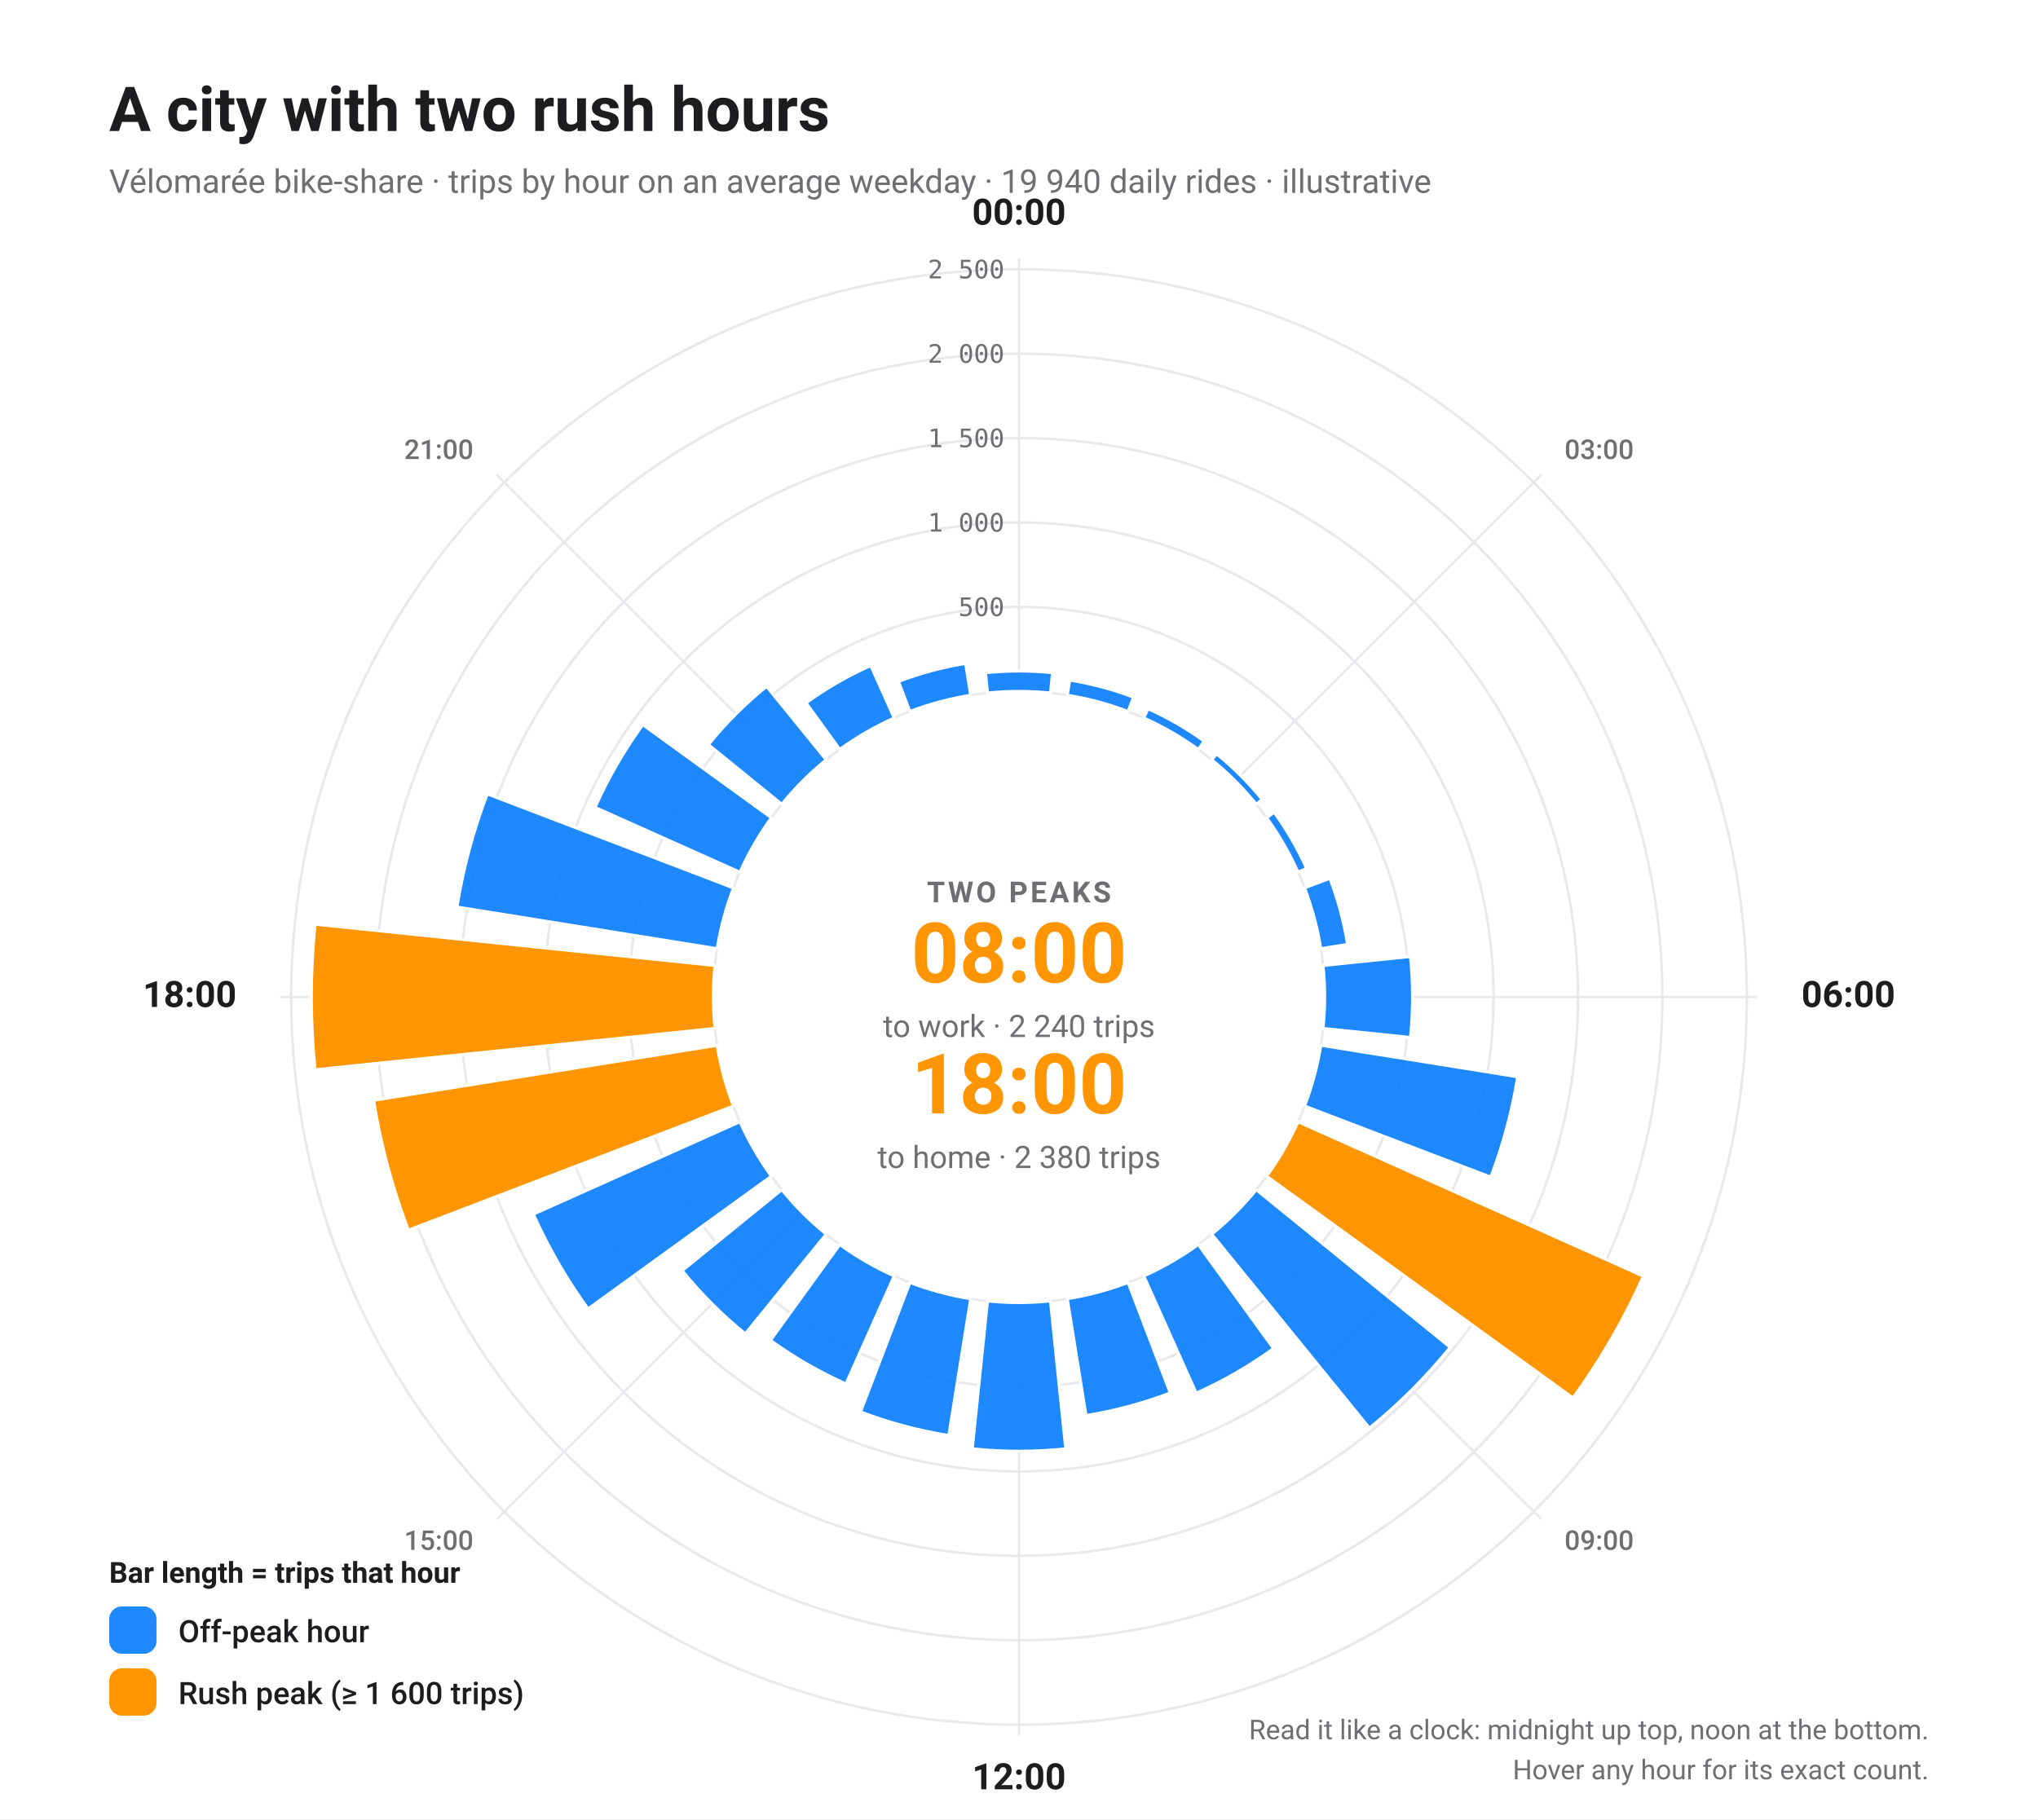
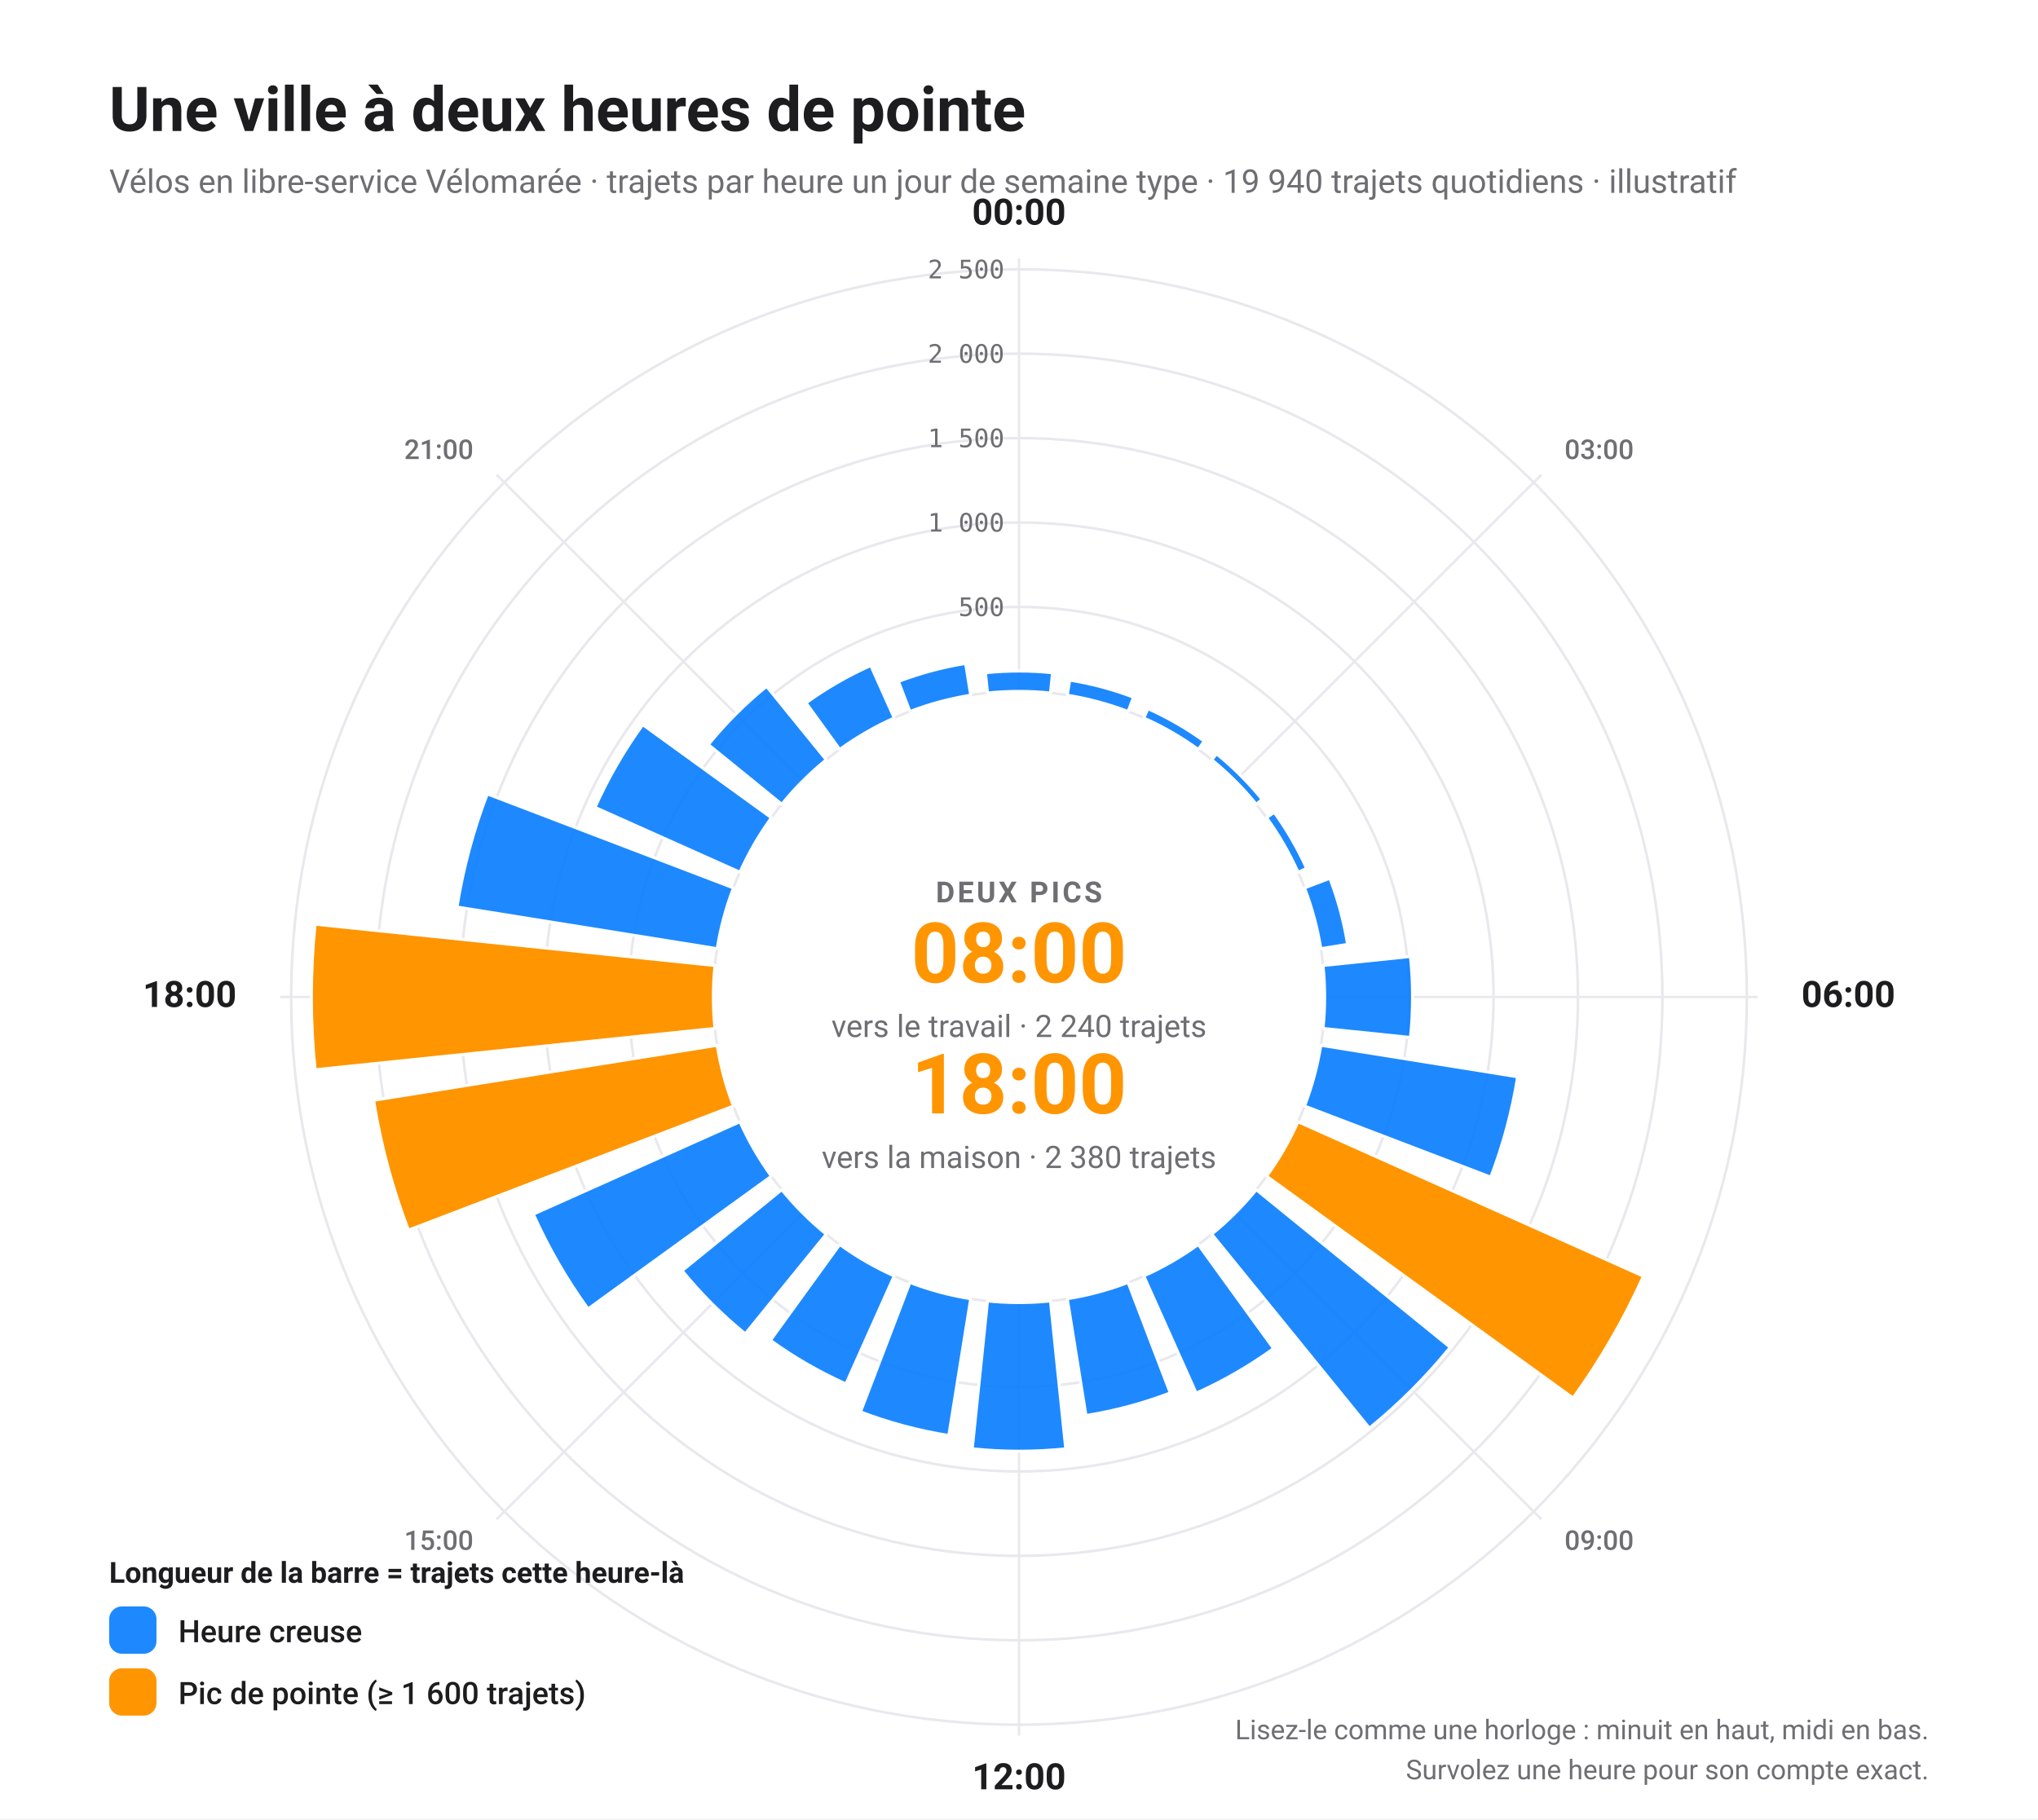
<svg xmlns="http://www.w3.org/2000/svg" width="1120" height="1000" viewBox="0 0 1120 1000" font-family="Roboto, system-ui, sans-serif" role="img" aria-labelledby="rb-title rb-desc">
  <style>
.bar { transition: opacity .18s ease, transform .18s ease; transform-box: fill-box; transform-origin: center; }
svg:hover .bar, svg:focus-within .bar { opacity: .28; }
svg .bar:hover, svg .bar:focus { opacity: 1; }
.bar:focus { outline: 3px solid #0A4DA0; outline-offset: 2px; }
@media (prefers-reduced-motion: reduce) { .bar { transition: none; } .grow { animation: none !important; } }
</style>
  <rect width="1120" height="1000" fill="#FFFFFF" />
-   <text x="60" y="72" font-size="34" font-weight="700" fill="#1D1D1F">A city with two rush hours</text>
-   <text x="60" y="106" font-size="18" fill="#6E6E73">Vélomarée bike-share · trips by hour on an average weekday · 19 940 daily rides · illustrative</text>
+   <text x="60" y="72" font-size="34" font-weight="700" fill="#1D1D1F">Une ville à deux heures de pointe</text>
+   <text x="60" y="106" font-size="18" fill="#6E6E73">Vélos en libre-service Vélomarée · trajets par heure un jour de semaine type · 19 940 trajets quotidiens · illustratif</text>
  <g>
    <circle cx="560.0" cy="548.0" r="168.00" fill="none" stroke="#E8E8ED" stroke-width="1.4" />
    <circle cx="560.0" cy="548.0" r="214.40" fill="none" stroke="#E8E8ED" stroke-width="1.4" />
    <text x="552.0" y="338.6" font-size="14" font-family="Roboto Mono, monospace" fill="#6E6E73" text-anchor="end">500</text>
    <circle cx="560.0" cy="548.0" r="260.80" fill="none" stroke="#E8E8ED" stroke-width="1.4" />
    <text x="552.0" y="292.2" font-size="14" font-family="Roboto Mono, monospace" fill="#6E6E73" text-anchor="end">1 000</text>
    <circle cx="560.0" cy="548.0" r="307.20" fill="none" stroke="#E8E8ED" stroke-width="1.4" />
    <text x="552.0" y="245.8" font-size="14" font-family="Roboto Mono, monospace" fill="#6E6E73" text-anchor="end">1 500</text>
    <circle cx="560.0" cy="548.0" r="353.60" fill="none" stroke="#E8E8ED" stroke-width="1.4" />
    <text x="552.0" y="199.4" font-size="14" font-family="Roboto Mono, monospace" fill="#6E6E73" text-anchor="end">2 000</text>
    <circle cx="560.0" cy="548.0" r="400.00" fill="none" stroke="#E8E8ED" stroke-width="1.4" />
    <text x="552.0" y="153.0" font-size="14" font-family="Roboto Mono, monospace" fill="#6E6E73" text-anchor="end">2 500</text>
  </g>
  <g>
    <line x1="560.00" y1="380.00" x2="560.00" y2="142.00" stroke="#E8E8ED" stroke-width="1.3" />
    <line x1="678.79" y1="429.21" x2="847.09" y2="260.91" stroke="#E8E8ED" stroke-width="1.3" />
    <line x1="728.00" y1="548.00" x2="966.00" y2="548.00" stroke="#E8E8ED" stroke-width="1.3" />
    <line x1="678.79" y1="666.79" x2="847.09" y2="835.09" stroke="#E8E8ED" stroke-width="1.3" />
    <line x1="560.00" y1="716.00" x2="560.00" y2="954.00" stroke="#E8E8ED" stroke-width="1.3" />
    <line x1="441.21" y1="666.79" x2="272.91" y2="835.09" stroke="#E8E8ED" stroke-width="1.3" />
    <line x1="392.00" y1="548.00" x2="154.00" y2="548.00" stroke="#E8E8ED" stroke-width="1.3" />
    <line x1="441.21" y1="429.21" x2="272.91" y2="260.91" stroke="#E8E8ED" stroke-width="1.3" />
  </g>
  <text x="560.0" y="118.0" font-size="20" font-weight="700" fill="#1D1D1F" text-anchor="middle" dominant-baseline="middle">00:00</text>
  <text x="859.8" y="248.2" font-size="15" font-weight="500" fill="#6E6E73" text-anchor="start" dominant-baseline="middle">03:00</text>
  <text x="990.0" y="548.0" font-size="20" font-weight="700" fill="#1D1D1F" text-anchor="start" dominant-baseline="middle">06:00</text>
  <text x="859.8" y="847.8" font-size="15" font-weight="500" fill="#6E6E73" text-anchor="start" dominant-baseline="middle">09:00</text>
  <text x="560.0" y="978.0" font-size="20" font-weight="700" fill="#1D1D1F" text-anchor="middle" dominant-baseline="middle">12:00</text>
  <text x="260.2" y="847.8" font-size="15" font-weight="500" fill="#6E6E73" text-anchor="end" dominant-baseline="middle">15:00</text>
  <text x="130.0" y="548.0" font-size="20" font-weight="700" fill="#1D1D1F" text-anchor="end" dominant-baseline="middle">18:00</text>
  <text x="260.2" y="248.2" font-size="15" font-weight="500" fill="#6E6E73" text-anchor="end" dominant-baseline="middle">21:00</text>
  <g class="grow">
    <path class="bar" tabindex="0" role="listitem" d="M 541.59 369.81 A 179.14 179.14 0 0 1 578.41 369.81 L 577.27 380.89 A 168.00 168.00 0 0 0 542.73 380.89 Z" fill="#007AFF" fill-opacity="0.88" stroke="#FFFFFF" stroke-width="1.6" stroke-linejoin="round">
      <animateTransform attributeName="transform" type="scale" additive="sum" values="1;1;0.02;1" keyTimes="0;0.001;0.002;1" dur="0.9s" begin="0s" fill="freeze" calcMode="spline" keySplines="0 0 1 1;0 0 1 1;0.22 1 0.36 1" />
    </path>
    <path class="bar" tabindex="0" role="listitem" d="M 587.89 373.87 A 176.35 176.35 0 0 1 622.91 383.25 L 619.93 391.05 A 168.00 168.00 0 0 0 586.57 382.11 Z" fill="#007AFF" fill-opacity="0.88" stroke="#FFFFFF" stroke-width="1.6" stroke-linejoin="round">
      <animateTransform attributeName="transform" type="scale" additive="sum" values="1;1;0.02;1" keyTimes="0;0.001;0.002;1" dur="0.9s" begin="0s" fill="freeze" calcMode="spline" keySplines="0 0 1 1;0 0 1 1;0.22 1 0.36 1" />
    </path>
    <path class="bar" tabindex="0" role="listitem" d="M 630.87 389.56 A 173.57 173.57 0 0 1 661.78 407.40 L 658.51 411.91 A 168.00 168.00 0 0 0 628.60 394.64 Z" fill="#007AFF" fill-opacity="0.88" stroke="#FFFFFF" stroke-width="1.6" stroke-linejoin="round">
      <animateTransform attributeName="transform" type="scale" additive="sum" values="1;1;0.02;1" keyTimes="0;0.001;0.002;1" dur="0.9s" begin="0s" fill="freeze" calcMode="spline" keySplines="0 0 1 1;0 0 1 1;0.22 1 0.36 1" />
    </path>
    <path class="bar" tabindex="0" role="listitem" d="M 668.59 414.38 A 172.18 172.18 0 0 1 693.62 439.41 L 690.38 442.05 A 168.00 168.00 0 0 0 665.95 417.62 Z" fill="#007AFF" fill-opacity="0.88" stroke="#FFFFFF" stroke-width="1.6" stroke-linejoin="round">
      <animateTransform attributeName="transform" type="scale" additive="sum" values="1;1;0.02;1" keyTimes="0;0.001;0.002;1" dur="0.9s" begin="0s" fill="freeze" calcMode="spline" keySplines="0 0 1 1;0 0 1 1;0.22 1 0.36 1" />
    </path>
    <path class="bar" tabindex="0" role="listitem" d="M 700.22 446.50 A 173.10 173.10 0 0 1 718.02 477.32 L 713.36 479.40 A 168.00 168.00 0 0 0 696.09 449.49 Z" fill="#007AFF" fill-opacity="0.88" stroke="#FFFFFF" stroke-width="1.6" stroke-linejoin="round">
      <animateTransform attributeName="transform" type="scale" additive="sum" values="1;1;0.02;1" keyTimes="0;0.001;0.002;1" dur="0.9s" begin="0s" fill="freeze" calcMode="spline" keySplines="0 0 1 1;0 0 1 1;0.22 1 0.36 1" />
    </path>
    <path class="bar" tabindex="0" role="listitem" d="M 730.82 482.77 A 182.85 182.85 0 0 1 740.55 519.08 L 725.89 521.43 A 168.00 168.00 0 0 0 716.95 488.07 Z" fill="#007AFF" fill-opacity="0.88" stroke="#FFFFFF" stroke-width="1.6" stroke-linejoin="round">
      <animateTransform attributeName="transform" type="scale" additive="sum" values="1;1;0.02;1" keyTimes="0;0.001;0.002;1" dur="0.9s" begin="0s" fill="freeze" calcMode="spline" keySplines="0 0 1 1;0 0 1 1;0.22 1 0.36 1" />
    </path>
    <path class="bar" tabindex="0" role="listitem" d="M 775.11 525.77 A 216.26 216.26 0 0 1 775.11 570.23 L 727.11 565.27 A 168.00 168.00 0 0 0 727.11 530.73 Z" fill="#007AFF" fill-opacity="0.88" stroke="#FFFFFF" stroke-width="1.6" stroke-linejoin="round">
      <animateTransform attributeName="transform" type="scale" additive="sum" values="1;1;0.02;1" keyTimes="0;0.001;0.002;1" dur="0.9s" begin="0s" fill="freeze" calcMode="spline" keySplines="0 0 1 1;0 0 1 1;0.22 1 0.36 1" />
    </path>
    <path class="bar" tabindex="0" role="listitem" d="M 834.01 591.89 A 277.50 277.50 0 0 1 819.25 647.00 L 716.95 607.93 A 168.00 168.00 0 0 0 725.89 574.57 Z" fill="#007AFF" fill-opacity="0.88" stroke="#FFFFFF" stroke-width="1.6" stroke-linejoin="round">
      <animateTransform attributeName="transform" type="scale" additive="sum" values="1;1;0.02;1" keyTimes="0;0.001;0.002;1" dur="0.9s" begin="0s" fill="freeze" calcMode="spline" keySplines="0 0 1 1;0 0 1 1;0.22 1 0.36 1" />
    </path>
    <path class="bar" tabindex="0" role="listitem" d="M 903.11 701.48 A 375.87 375.87 0 0 1 864.47 768.40 L 696.09 646.51 A 168.00 168.00 0 0 0 713.36 616.60 Z" fill="#FF9500" fill-opacity="1.0" stroke="#FFFFFF" stroke-width="1.6" stroke-linejoin="round">
      <animateTransform attributeName="transform" type="scale" additive="sum" values="1;1;0.02;1" keyTimes="0;0.001;0.002;1" dur="0.9s" begin="0s" fill="freeze" calcMode="spline" keySplines="0 0 1 1;0 0 1 1;0.22 1 0.36 1" />
    </path>
    <path class="bar" tabindex="0" role="listitem" d="M 796.96 740.57 A 305.34 305.34 0 0 1 752.57 784.96 L 665.95 678.38 A 168.00 168.00 0 0 0 690.38 653.95 Z" fill="#007AFF" fill-opacity="0.88" stroke="#FFFFFF" stroke-width="1.6" stroke-linejoin="round">
      <animateTransform attributeName="transform" type="scale" additive="sum" values="1;1;0.02;1" keyTimes="0;0.001;0.002;1" dur="0.9s" begin="0s" fill="freeze" calcMode="spline" keySplines="0 0 1 1;0 0 1 1;0.22 1 0.36 1" />
    </path>
    <path class="bar" tabindex="0" role="listitem" d="M 699.87 741.22 A 238.53 238.53 0 0 1 657.40 765.74 L 628.60 701.36 A 168.00 168.00 0 0 0 658.51 684.09 Z" fill="#007AFF" fill-opacity="0.88" stroke="#FFFFFF" stroke-width="1.6" stroke-linejoin="round">
      <animateTransform attributeName="transform" type="scale" additive="sum" values="1;1;0.02;1" keyTimes="0;0.001;0.002;1" dur="0.9s" begin="0s" fill="freeze" calcMode="spline" keySplines="0 0 1 1;0 0 1 1;0.22 1 0.36 1" />
    </path>
    <path class="bar" tabindex="0" role="listitem" d="M 643.11 765.63 A 232.96 232.96 0 0 1 596.84 778.03 L 586.57 713.89 A 168.00 168.00 0 0 0 619.93 704.95 Z" fill="#007AFF" fill-opacity="0.88" stroke="#FFFFFF" stroke-width="1.6" stroke-linejoin="round">
      <animateTransform attributeName="transform" type="scale" additive="sum" values="1;1;0.02;1" keyTimes="0;0.001;0.002;1" dur="0.9s" begin="0s" fill="freeze" calcMode="spline" keySplines="0 0 1 1;0 0 1 1;0.22 1 0.36 1" />
    </path>
    <path class="bar" tabindex="0" role="listitem" d="M 585.66 796.34 A 249.66 249.66 0 0 1 534.34 796.34 L 542.73 715.11 A 168.00 168.00 0 0 0 577.27 715.11 Z" fill="#007AFF" fill-opacity="0.88" stroke="#FFFFFF" stroke-width="1.6" stroke-linejoin="round">
      <animateTransform attributeName="transform" type="scale" additive="sum" values="1;1;0.02;1" keyTimes="0;0.001;0.002;1" dur="0.9s" begin="0s" fill="freeze" calcMode="spline" keySplines="0 0 1 1;0 0 1 1;0.22 1 0.36 1" />
    </path>
    <path class="bar" tabindex="0" role="listitem" d="M 521.39 789.02 A 244.10 244.10 0 0 1 472.92 776.04 L 500.07 704.95 A 168.00 168.00 0 0 0 533.43 713.89 Z" fill="#007AFF" fill-opacity="0.88" stroke="#FFFFFF" stroke-width="1.6" stroke-linejoin="round">
      <animateTransform attributeName="transform" type="scale" additive="sum" values="1;1;0.02;1" keyTimes="0;0.001;0.002;1" dur="0.9s" begin="0s" fill="freeze" calcMode="spline" keySplines="0 0 1 1;0 0 1 1;0.22 1 0.36 1" />
    </path>
    <path class="bar" tabindex="0" role="listitem" d="M 464.88 760.65 A 232.96 232.96 0 0 1 423.40 736.71 L 461.49 684.09 A 168.00 168.00 0 0 0 491.40 701.36 Z" fill="#007AFF" fill-opacity="0.88" stroke="#FFFFFF" stroke-width="1.6" stroke-linejoin="round">
      <animateTransform attributeName="transform" type="scale" additive="sum" values="1;1;0.02;1" keyTimes="0;0.001;0.002;1" dur="0.9s" begin="0s" fill="freeze" calcMode="spline" keySplines="0 0 1 1;0 0 1 1;0.22 1 0.36 1" />
    </path>
    <path class="bar" tabindex="0" role="listitem" d="M 409.57 733.11 A 238.53 238.53 0 0 1 374.89 698.43 L 429.62 653.95 A 168.00 168.00 0 0 0 454.05 678.38 Z" fill="#007AFF" fill-opacity="0.88" stroke="#FFFFFF" stroke-width="1.6" stroke-linejoin="round">
      <animateTransform attributeName="transform" type="scale" additive="sum" values="1;1;0.02;1" keyTimes="0;0.001;0.002;1" dur="0.9s" begin="0s" fill="freeze" calcMode="spline" keySplines="0 0 1 1;0 0 1 1;0.22 1 0.36 1" />
    </path>
    <path class="bar" tabindex="0" role="listitem" d="M 323.18 719.43 A 292.35 292.35 0 0 1 293.13 667.38 L 406.64 616.60 A 168.00 168.00 0 0 0 423.91 646.51 Z" fill="#007AFF" fill-opacity="0.88" stroke="#FFFFFF" stroke-width="1.6" stroke-linejoin="round">
      <animateTransform attributeName="transform" type="scale" additive="sum" values="1;1;0.02;1" keyTimes="0;0.001;0.002;1" dur="0.9s" begin="0s" fill="freeze" calcMode="spline" keySplines="0 0 1 1;0 0 1 1;0.22 1 0.36 1" />
    </path>
    <path class="bar" tabindex="0" role="listitem" d="M 224.46 676.13 A 359.17 359.17 0 0 1 205.35 604.81 L 394.11 574.57 A 168.00 168.00 0 0 0 403.05 607.93 Z" fill="#FF9500" fill-opacity="1.0" stroke="#FFFFFF" stroke-width="1.6" stroke-linejoin="round">
      <animateTransform attributeName="transform" type="scale" additive="sum" values="1;1;0.02;1" keyTimes="0;0.001;0.002;1" dur="0.9s" begin="0s" fill="freeze" calcMode="spline" keySplines="0 0 1 1;0 0 1 1;0.22 1 0.36 1" />
    </path>
    <path class="bar" tabindex="0" role="listitem" d="M 173.20 587.97 A 388.86 388.86 0 0 1 173.20 508.03 L 392.89 530.73 A 168.00 168.00 0 0 0 392.89 565.27 Z" fill="#FF9500" fill-opacity="1.0" stroke="#FFFFFF" stroke-width="1.6" stroke-linejoin="round">
      <animateTransform attributeName="transform" type="scale" additive="sum" values="1;1;0.02;1" keyTimes="0;0.001;0.002;1" dur="0.9s" begin="0s" fill="freeze" calcMode="spline" keySplines="0 0 1 1;0 0 1 1;0.22 1 0.36 1" />
    </path>
    <path class="bar" tabindex="0" role="listitem" d="M 251.17 498.53 A 312.77 312.77 0 0 1 267.81 436.42 L 403.05 488.07 A 168.00 168.00 0 0 0 394.11 521.43 Z" fill="#007AFF" fill-opacity="0.88" stroke="#FFFFFF" stroke-width="1.6" stroke-linejoin="round">
      <animateTransform attributeName="transform" type="scale" additive="sum" values="1;1;0.02;1" keyTimes="0;0.001;0.002;1" dur="0.9s" begin="0s" fill="freeze" calcMode="spline" keySplines="0 0 1 1;0 0 1 1;0.22 1 0.36 1" />
    </path>
    <path class="bar" tabindex="0" role="listitem" d="M 327.02 443.78 A 255.23 255.23 0 0 1 353.25 398.34 L 423.91 449.49 A 168.00 168.00 0 0 0 406.64 479.40 Z" fill="#007AFF" fill-opacity="0.88" stroke="#FFFFFF" stroke-width="1.6" stroke-linejoin="round">
      <animateTransform attributeName="transform" type="scale" additive="sum" values="1;1;0.02;1" keyTimes="0;0.001;0.002;1" dur="0.9s" begin="0s" fill="freeze" calcMode="spline" keySplines="0 0 1 1;0 0 1 1;0.22 1 0.36 1" />
    </path>
    <path class="bar" tabindex="0" role="listitem" d="M 389.29 409.27 A 219.97 219.97 0 0 1 421.27 377.29 L 454.05 417.62 A 168.00 168.00 0 0 0 429.62 442.05 Z" fill="#007AFF" fill-opacity="0.88" stroke="#FFFFFF" stroke-width="1.6" stroke-linejoin="round">
      <animateTransform attributeName="transform" type="scale" additive="sum" values="1;1;0.02;1" keyTimes="0;0.001;0.002;1" dur="0.9s" begin="0s" fill="freeze" calcMode="spline" keySplines="0 0 1 1;0 0 1 1;0.22 1 0.36 1" />
    </path>
    <path class="bar" tabindex="0" role="listitem" d="M 442.99 386.35 A 199.55 199.55 0 0 1 478.52 365.84 L 491.40 394.64 A 168.00 168.00 0 0 0 461.49 411.91 Z" fill="#007AFF" fill-opacity="0.88" stroke="#FFFFFF" stroke-width="1.6" stroke-linejoin="round">
      <animateTransform attributeName="transform" type="scale" additive="sum" values="1;1;0.02;1" keyTimes="0;0.001;0.002;1" dur="0.9s" begin="0s" fill="freeze" calcMode="spline" keySplines="0 0 1 1;0 0 1 1;0.22 1 0.36 1" />
    </path>
    <path class="bar" tabindex="0" role="listitem" d="M 493.78 374.58 A 185.63 185.63 0 0 1 530.64 364.70 L 533.43 382.11 A 168.00 168.00 0 0 0 500.07 391.05 Z" fill="#007AFF" fill-opacity="0.88" stroke="#FFFFFF" stroke-width="1.6" stroke-linejoin="round">
      <animateTransform attributeName="transform" type="scale" additive="sum" values="1;1;0.02;1" keyTimes="0;0.001;0.002;1" dur="0.9s" begin="0s" fill="freeze" calcMode="spline" keySplines="0 0 1 1;0 0 1 1;0.22 1 0.36 1" />
    </path>
  </g>
-   <text x="560" y="496" font-size="16" font-weight="600" fill="#6E6E73" text-anchor="middle" letter-spacing="1.5">TWO PEAKS</text>
+   <text x="560" y="496" font-size="16" font-weight="600" fill="#6E6E73" text-anchor="middle" letter-spacing="1.5">DEUX PICS</text>
  <text x="560" y="540" font-size="46" font-weight="700" fill="#FF9500" text-anchor="middle">08:00</text>
-   <text x="560" y="570" font-size="17" fill="#6E6E73" text-anchor="middle">to work · 2 240 trips</text>
+   <text x="560" y="570" font-size="17" fill="#6E6E73" text-anchor="middle">vers le travail · 2 240 trajets</text>
  <text x="560" y="612" font-size="46" font-weight="700" fill="#FF9500" text-anchor="middle">18:00</text>
-   <text x="560" y="642" font-size="17" fill="#6E6E73" text-anchor="middle">to home · 2 380 trips</text>
-   <text x="60" y="870" font-size="16" font-weight="700" fill="#1D1D1F">Bar length = trips that hour</text>
+   <text x="560" y="642" font-size="17" fill="#6E6E73" text-anchor="middle">vers la maison · 2 380 trajets</text>
+   <text x="60" y="870" font-size="16" font-weight="700" fill="#1D1D1F">Longueur de la barre = trajets cette heure-là</text>
  <rect x="60" y="883" width="26" height="26" rx="7" fill="#007AFF" fill-opacity="0.88" />
-   <text x="98" y="898" font-size="17" font-weight="500" fill="#1D1D1F" dominant-baseline="middle">Off-peak hour</text>
+   <text x="98" y="898" font-size="17" font-weight="500" fill="#1D1D1F" dominant-baseline="middle">Heure creuse</text>
  <rect x="60" y="917" width="26" height="26" rx="7" fill="#FF9500" fill-opacity="1.0" />
-   <text x="98" y="932" font-size="17" font-weight="500" fill="#1D1D1F" dominant-baseline="middle">Rush peak (≥ 1 600 trips)</text>
-   <text x="1060" y="956" font-size="15" fill="#6E6E73" text-anchor="end">Read it like a clock: midnight up top, noon at the bottom.</text>
-   <text x="1060" y="978" font-size="15" fill="#6E6E73" text-anchor="end">Hover any hour for its exact count.</text>
+   <text x="98" y="932" font-size="17" font-weight="500" fill="#1D1D1F" dominant-baseline="middle">Pic de pointe (≥ 1 600 trajets)</text>
+   <text x="1060" y="956" font-size="15" fill="#6E6E73" text-anchor="end">Lisez-le comme une horloge : minuit en haut, midi en bas.</text>
+   <text x="1060" y="978" font-size="15" fill="#6E6E73" text-anchor="end">Survolez une heure pour son compte exact.</text>
  <g data-fs-internal="" role="button" tabindex="0" aria-label="Toggle fullscreen" transform="translate(1072,14)" style="display:none;cursor:pointer">
    <rect x="0" y="0" width="34" height="34" rx="8" fill="#F2F3F5" />
    <path d="M6 13 V6 h7 M28 13 V6 h-7 M6 21 v7 h7 M28 21 v7 h-7" fill="none" stroke="#1D1D1F" stroke-width="2" stroke-linecap="round" />
  </g>
</svg>
